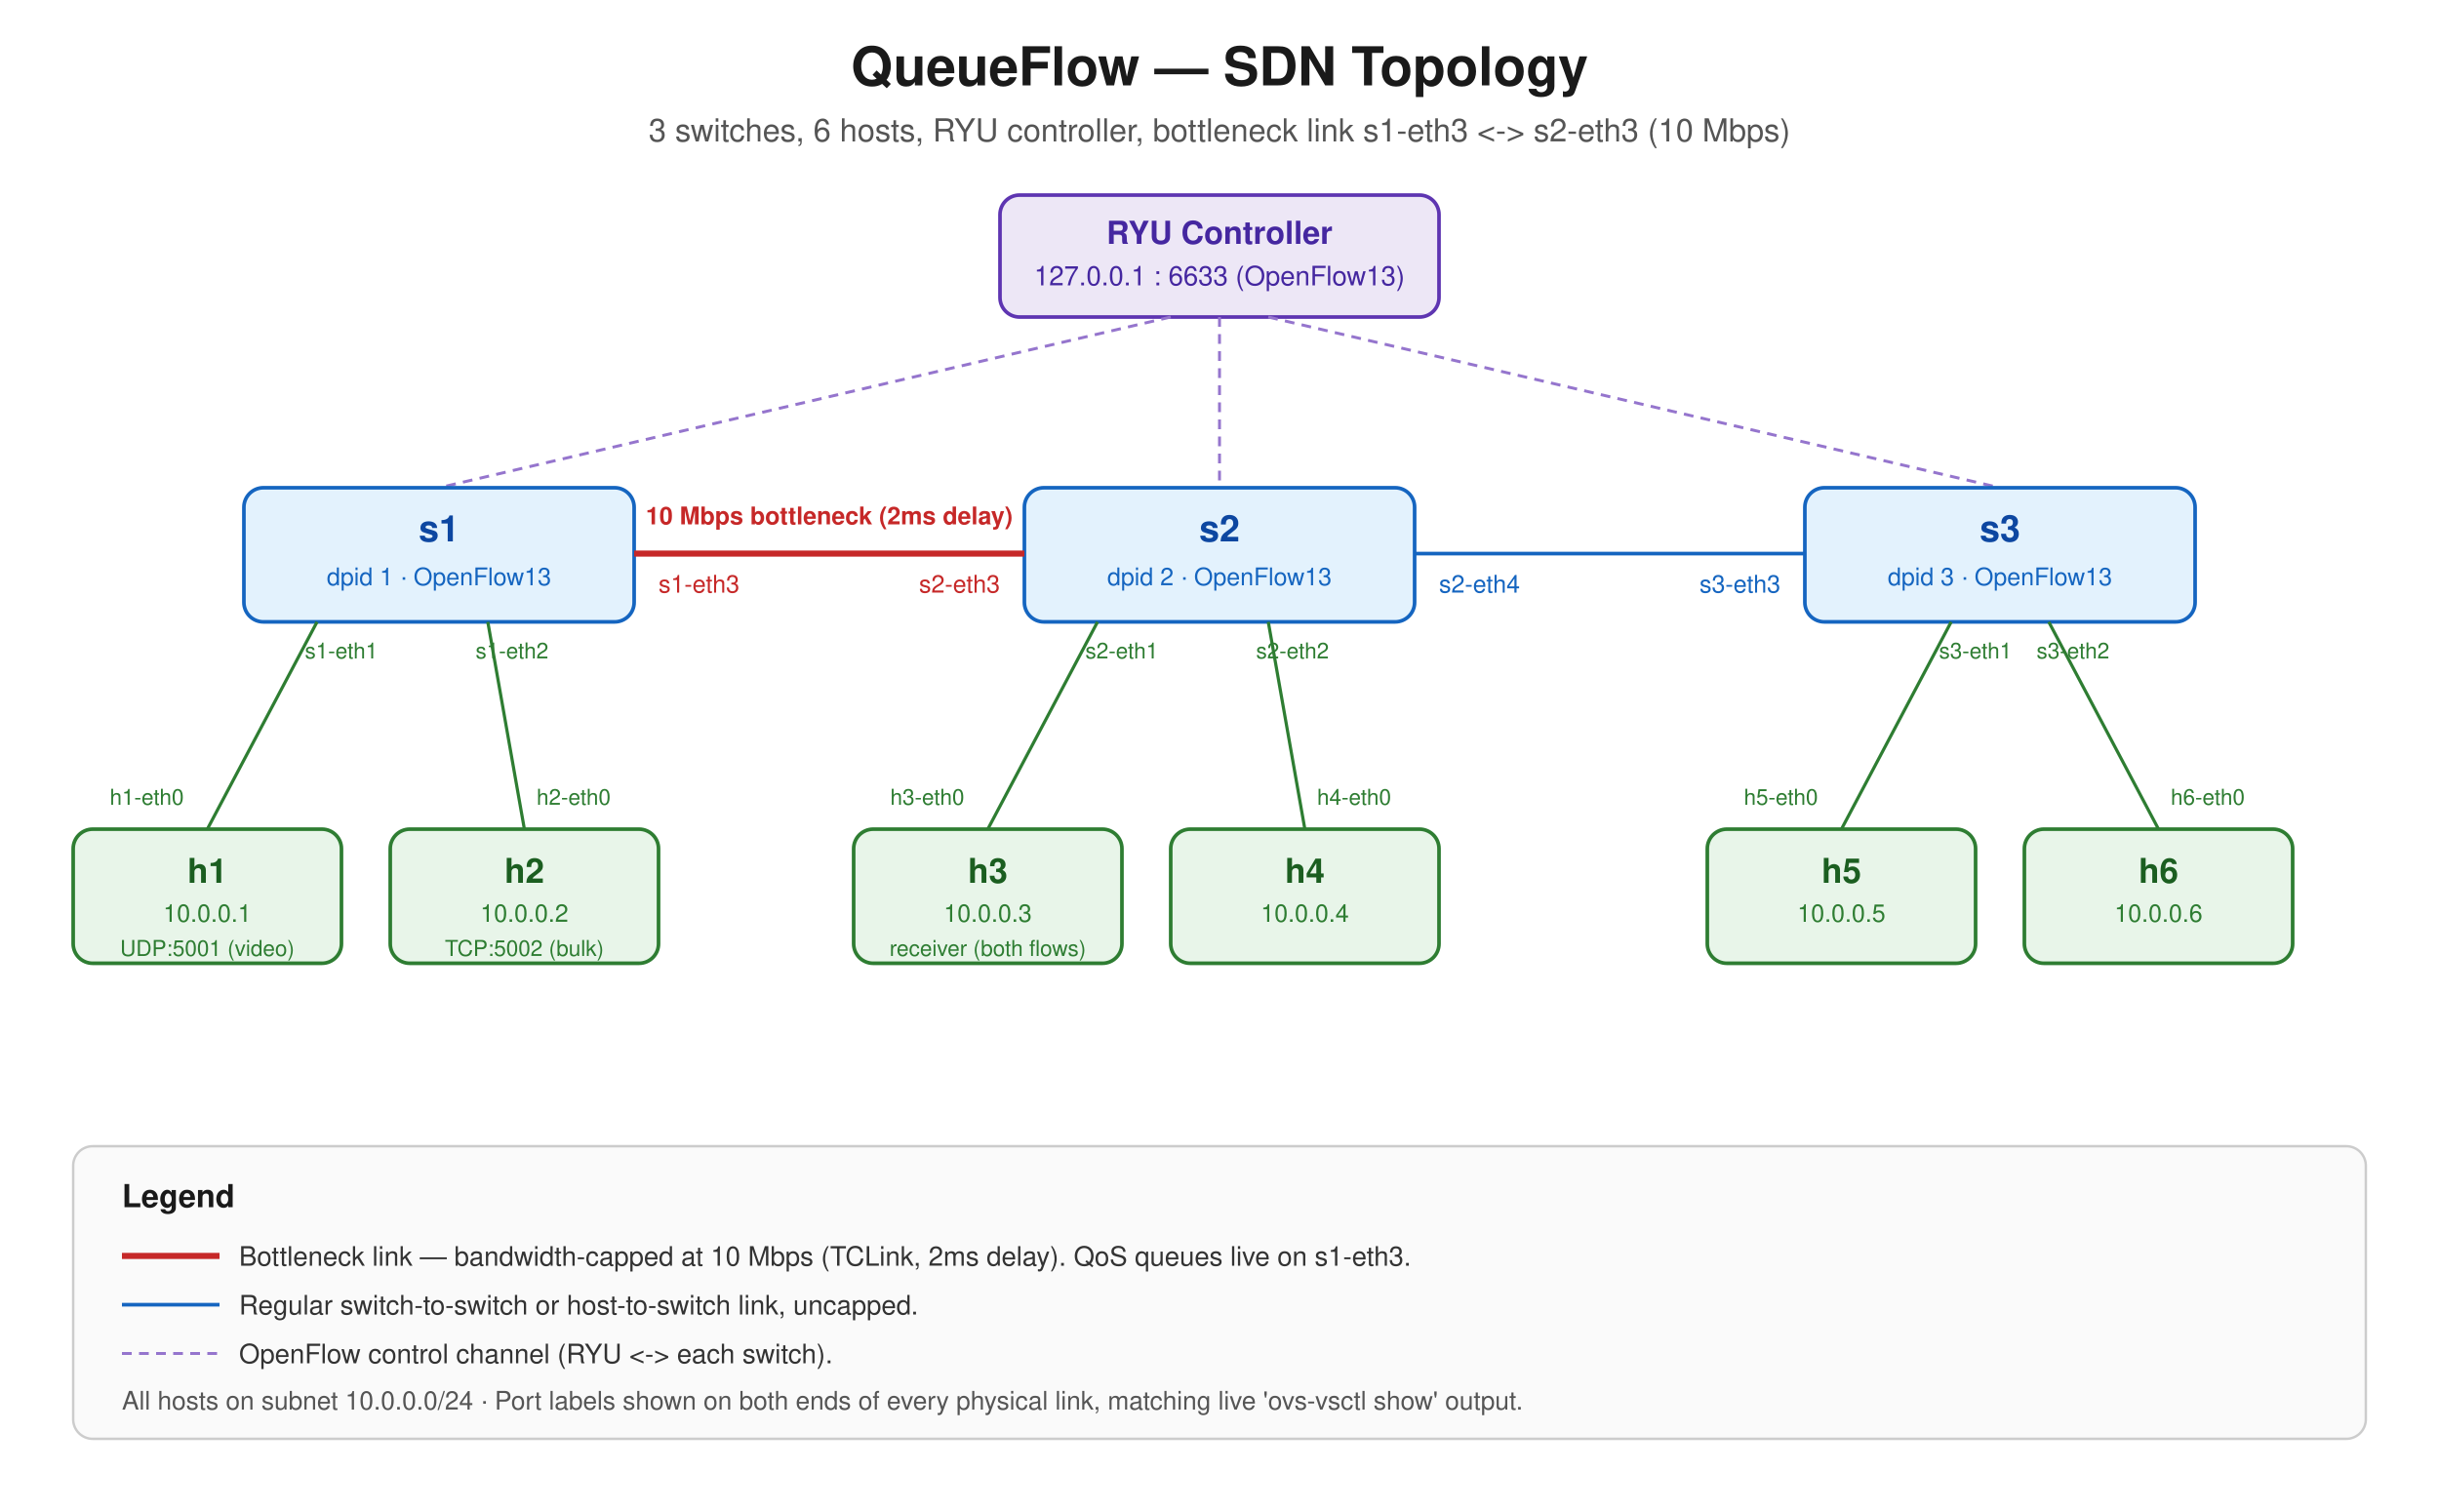
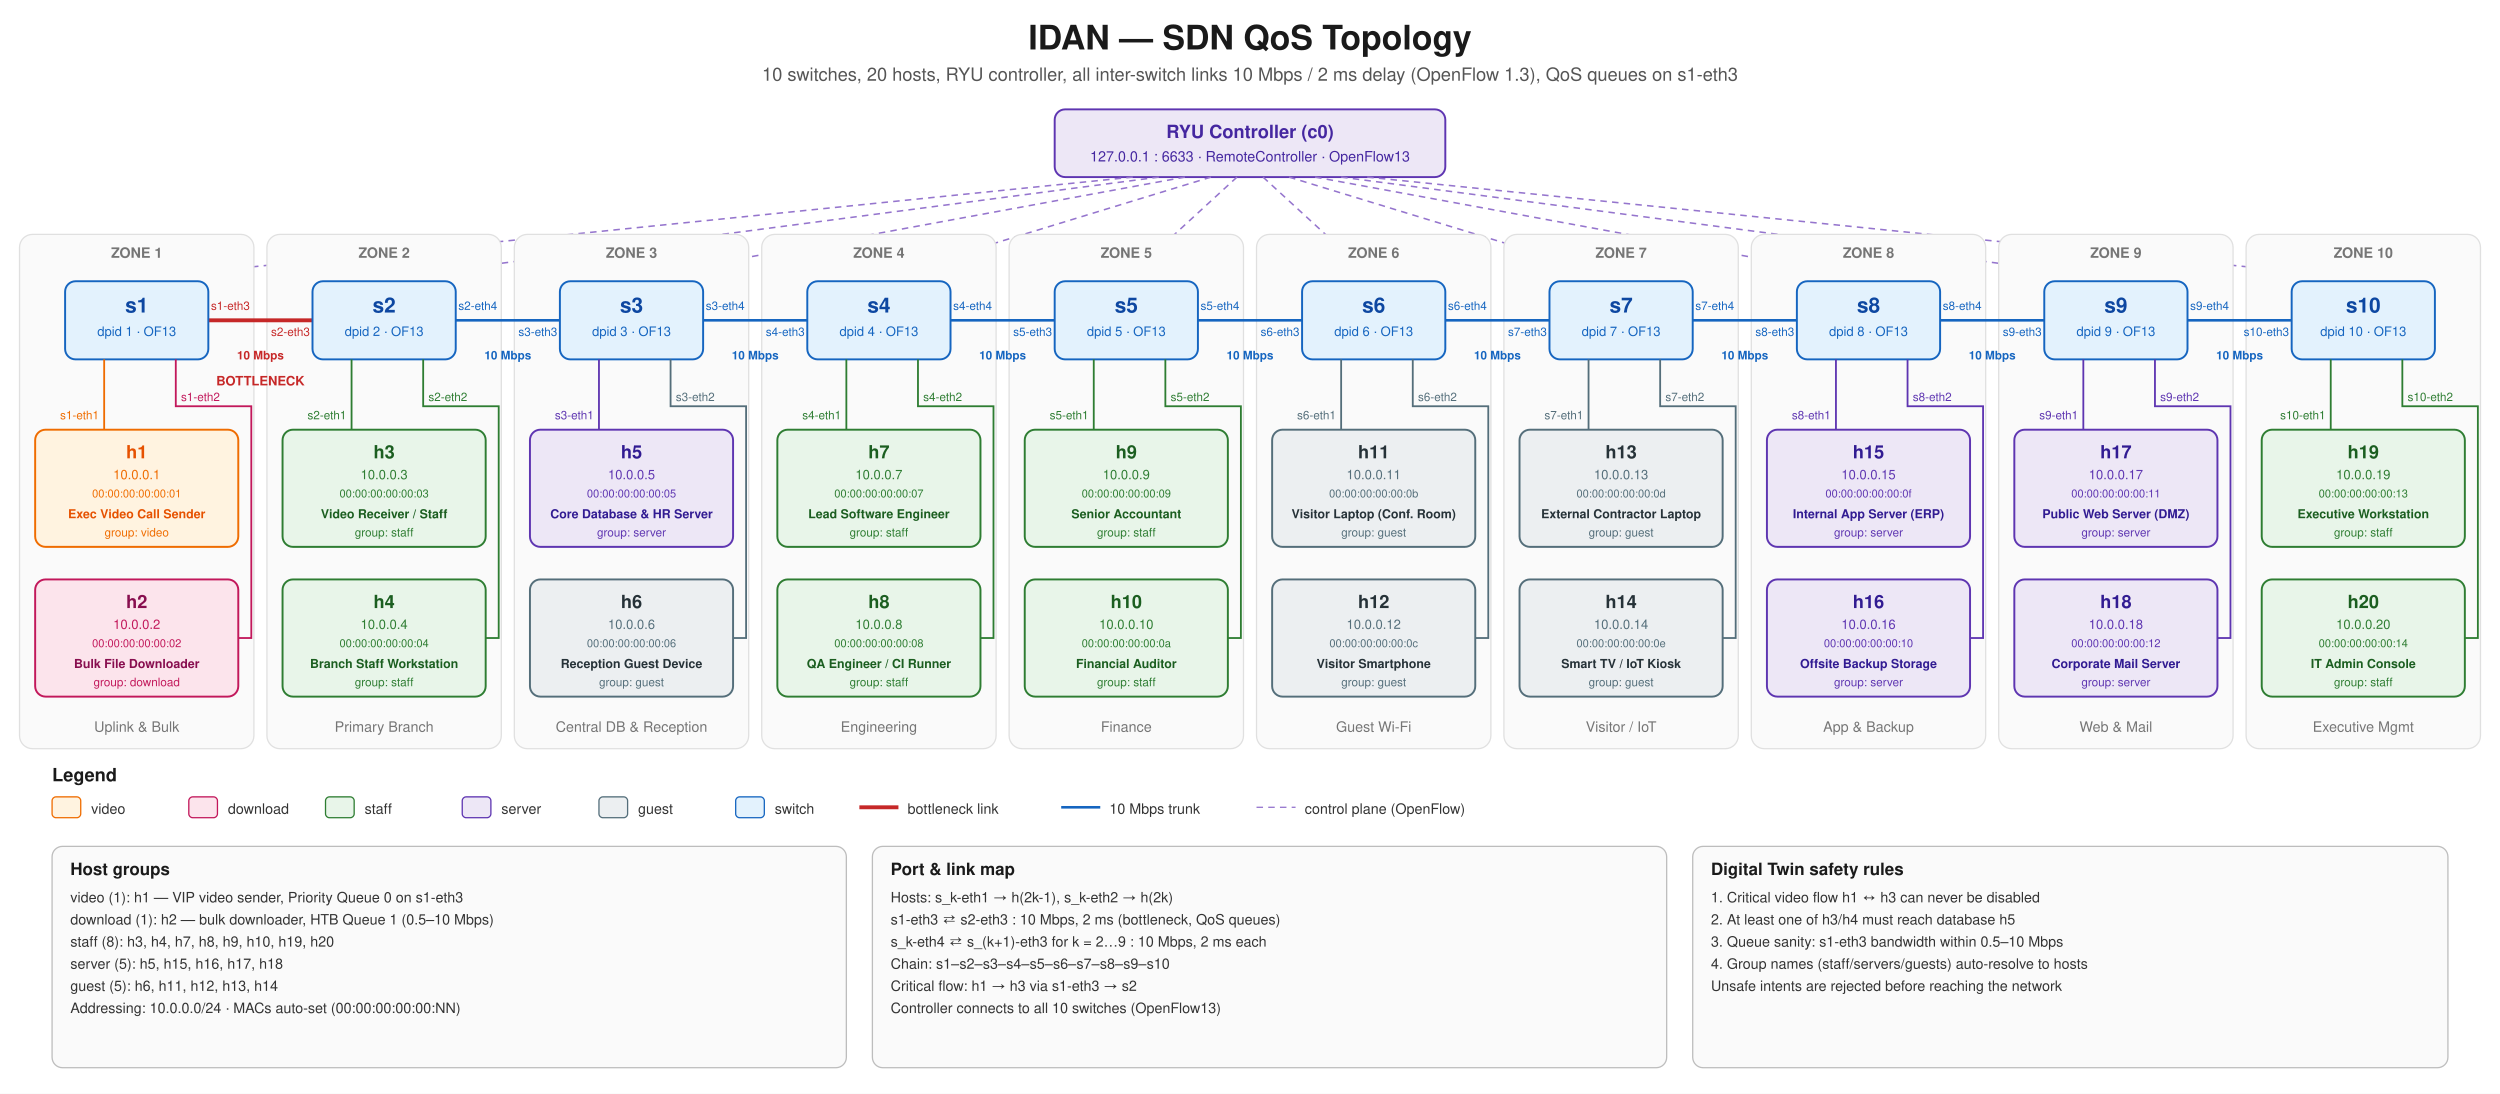
- <svg xmlns="http://www.w3.org/2000/svg" width="1000" height="620" viewBox="0 0 1000 620" font-family="Helvetica, Arial, sans-serif">
-   <rect width="1000" height="620" fill="#ffffff" />
-   <text x="500" y="35" text-anchor="middle" font-size="22" font-weight="bold" fill="#1a1a1a">QueueFlow — SDN Topology</text>
-   <text x="500" y="58" text-anchor="middle" font-size="13" fill="#555">3 switches, 6 hosts, RYU controller, bottleneck link s1-eth3 &lt;-&gt; s2-eth3 (10 Mbps)</text>
-   <rect x="410" y="80" width="180" height="50" rx="8" fill="#ede7f6" stroke="#5e35b1" stroke-width="1.5" />
-   <text x="500" y="100" text-anchor="middle" font-size="13" font-weight="bold" fill="#4527a0">RYU Controller</text>
-   <text x="500" y="117" text-anchor="middle" font-size="11" fill="#4527a0">127.0.0.1 : 6633 (OpenFlow13)</text>
-   <line x1="480" y1="130" x2="180" y2="200" stroke="#9575cd" stroke-width="1.2" stroke-dasharray="4,3" />
-   <line x1="500" y1="130" x2="500" y2="200" stroke="#9575cd" stroke-width="1.2" stroke-dasharray="4,3" />
-   <line x1="520" y1="130" x2="820" y2="200" stroke="#9575cd" stroke-width="1.2" stroke-dasharray="4,3" />
-   <rect x="100" y="200" width="160" height="55" rx="8" fill="#e3f2fd" stroke="#1565c0" stroke-width="1.5" />
-   <text x="180" y="222" text-anchor="middle" font-size="15" font-weight="bold" fill="#0d47a1">s1</text>
-   <text x="180" y="240" text-anchor="middle" font-size="10" fill="#1565c0">dpid 1 · OpenFlow13</text>
-   <rect x="420" y="200" width="160" height="55" rx="8" fill="#e3f2fd" stroke="#1565c0" stroke-width="1.5" />
-   <text x="500" y="222" text-anchor="middle" font-size="15" font-weight="bold" fill="#0d47a1">s2</text>
-   <text x="500" y="240" text-anchor="middle" font-size="10" fill="#1565c0">dpid 2 · OpenFlow13</text>
-   <rect x="740" y="200" width="160" height="55" rx="8" fill="#e3f2fd" stroke="#1565c0" stroke-width="1.5" />
-   <text x="820" y="222" text-anchor="middle" font-size="15" font-weight="bold" fill="#0d47a1">s3</text>
-   <text x="820" y="240" text-anchor="middle" font-size="10" fill="#1565c0">dpid 3 · OpenFlow13</text>
-   <line x1="260" y1="227" x2="420" y2="227" stroke="#c62828" stroke-width="2.5" />
-   <text x="340" y="215" text-anchor="middle" font-size="10" font-weight="bold" fill="#c62828">10 Mbps bottleneck (2ms delay)</text>
-   <text x="270" y="243" text-anchor="start" font-size="10" fill="#c62828">s1-eth3</text>
-   <text x="410" y="243" text-anchor="end" font-size="10" fill="#c62828">s2-eth3</text>
-   <line x1="580" y1="227" x2="740" y2="227" stroke="#1565c0" stroke-width="1.5" />
-   <text x="590" y="243" text-anchor="start" font-size="10" fill="#1565c0">s2-eth4</text>
-   <text x="730" y="243" text-anchor="end" font-size="10" fill="#1565c0">s3-eth3</text>
-   <rect x="30" y="340" width="110" height="55" rx="8" fill="#e8f5e9" stroke="#2e7d32" stroke-width="1.5" />
-   <text x="85" y="362" text-anchor="middle" font-size="14" font-weight="bold" fill="#1b5e20">h1</text>
-   <text x="85" y="378" text-anchor="middle" font-size="10" fill="#2e7d32">10.0.0.1</text>
-   <text x="85" y="392" text-anchor="middle" font-size="9" fill="#2e7d32">UDP:5001 (video)</text>
-   <line x1="85" y1="340" x2="130" y2="255" stroke="#2e7d32" stroke-width="1.3" />
-   <text x="45" y="330" font-size="9" fill="#2e7d32">h1-eth0</text>
-   <text x="125" y="270" font-size="9" fill="#2e7d32">s1-eth1</text>
-   <rect x="160" y="340" width="110" height="55" rx="8" fill="#e8f5e9" stroke="#2e7d32" stroke-width="1.5" />
-   <text x="215" y="362" text-anchor="middle" font-size="14" font-weight="bold" fill="#1b5e20">h2</text>
-   <text x="215" y="378" text-anchor="middle" font-size="10" fill="#2e7d32">10.0.0.2</text>
-   <text x="215" y="392" text-anchor="middle" font-size="9" fill="#2e7d32">TCP:5002 (bulk)</text>
-   <line x1="215" y1="340" x2="200" y2="255" stroke="#2e7d32" stroke-width="1.3" />
-   <text x="220" y="330" font-size="9" fill="#2e7d32">h2-eth0</text>
-   <text x="195" y="270" font-size="9" fill="#2e7d32">s1-eth2</text>
-   <rect x="350" y="340" width="110" height="55" rx="8" fill="#e8f5e9" stroke="#2e7d32" stroke-width="1.5" />
-   <text x="405" y="362" text-anchor="middle" font-size="14" font-weight="bold" fill="#1b5e20">h3</text>
-   <text x="405" y="378" text-anchor="middle" font-size="10" fill="#2e7d32">10.0.0.3</text>
-   <text x="405" y="392" text-anchor="middle" font-size="9" fill="#2e7d32">receiver (both flows)</text>
-   <line x1="405" y1="340" x2="450" y2="255" stroke="#2e7d32" stroke-width="1.3" />
-   <text x="365" y="330" font-size="9" fill="#2e7d32">h3-eth0</text>
-   <text x="445" y="270" font-size="9" fill="#2e7d32">s2-eth1</text>
-   <rect x="480" y="340" width="110" height="55" rx="8" fill="#e8f5e9" stroke="#2e7d32" stroke-width="1.5" />
-   <text x="535" y="362" text-anchor="middle" font-size="14" font-weight="bold" fill="#1b5e20">h4</text>
-   <text x="535" y="378" text-anchor="middle" font-size="10" fill="#2e7d32">10.0.0.4</text>
-   <line x1="535" y1="340" x2="520" y2="255" stroke="#2e7d32" stroke-width="1.3" />
-   <text x="540" y="330" font-size="9" fill="#2e7d32">h4-eth0</text>
-   <text x="515" y="270" font-size="9" fill="#2e7d32">s2-eth2</text>
-   <rect x="700" y="340" width="110" height="55" rx="8" fill="#e8f5e9" stroke="#2e7d32" stroke-width="1.5" />
-   <text x="755" y="362" text-anchor="middle" font-size="14" font-weight="bold" fill="#1b5e20">h5</text>
-   <text x="755" y="378" text-anchor="middle" font-size="10" fill="#2e7d32">10.0.0.5</text>
-   <line x1="755" y1="340" x2="800" y2="255" stroke="#2e7d32" stroke-width="1.3" />
-   <text x="715" y="330" font-size="9" fill="#2e7d32">h5-eth0</text>
-   <text x="795" y="270" font-size="9" fill="#2e7d32">s3-eth1</text>
-   <rect x="830" y="340" width="110" height="55" rx="8" fill="#e8f5e9" stroke="#2e7d32" stroke-width="1.5" />
-   <text x="885" y="362" text-anchor="middle" font-size="14" font-weight="bold" fill="#1b5e20">h6</text>
-   <text x="885" y="378" text-anchor="middle" font-size="10" fill="#2e7d32">10.0.0.6</text>
-   <line x1="885" y1="340" x2="840" y2="255" stroke="#2e7d32" stroke-width="1.3" />
-   <text x="890" y="330" font-size="9" fill="#2e7d32">h6-eth0</text>
-   <text x="835" y="270" font-size="9" fill="#2e7d32">s3-eth2</text>
-   <rect x="30" y="470" width="940" height="120" rx="8" fill="#fafafa" stroke="#ccc" stroke-width="1" />
-   <text x="50" y="495" font-size="13" font-weight="bold" fill="#1a1a1a">Legend</text>
-   <line x1="50" y1="515" x2="90" y2="515" stroke="#c62828" stroke-width="2.5" />
-   <text x="98" y="519" font-size="11" fill="#333">Bottleneck link — bandwidth-capped at 10 Mbps (TCLink, 2ms delay). QoS queues live on s1-eth3.</text>
-   <line x1="50" y1="535" x2="90" y2="535" stroke="#1565c0" stroke-width="1.5" />
-   <text x="98" y="539" font-size="11" fill="#333">Regular switch-to-switch or host-to-switch link, uncapped.</text>
-   <line x1="50" y1="555" x2="90" y2="555" stroke="#9575cd" stroke-width="1.2" stroke-dasharray="4,3" />
-   <text x="98" y="559" font-size="11" fill="#333">OpenFlow control channel (RYU &lt;-&gt; each switch).</text>
-   <text x="50" y="578" font-size="10.5" fill="#555">All hosts on subnet 10.0.0.0/24 · Port labels shown on both ends of every physical link, matching live 'ovs-vsctl show' output.</text>
+ <svg xmlns="http://www.w3.org/2000/svg" width="1920" height="840" viewBox="0 0 1920 840" font-family="Helvetica, Arial, sans-serif">
+   <rect width="1920" height="840" fill="#ffffff" />
+   <text x="960" y="38" text-anchor="middle" font-size="26" font-weight="bold" fill="#1a1a1a">IDAN — SDN QoS Topology</text>
+   <text x="960" y="62" text-anchor="middle" font-size="14" fill="#555">10 switches, 20 hosts, RYU controller, all inter-switch links 10 Mbps / 2 ms delay (OpenFlow 1.3), QoS queues on s1-eth3</text>
+   <rect x="810" y="84" width="300" height="52" rx="8" fill="#ede7f6" stroke="#5e35b1" stroke-width="1.5" />
+   <text x="960" y="106" text-anchor="middle" font-size="14" font-weight="bold" fill="#4527a0">RYU Controller (c0)</text>
+   <text x="960" y="124" text-anchor="middle" font-size="11" fill="#4527a0">127.0.0.1 : 6633 · RemoteController · OpenFlow13</text>
+   <line x1="870.0" y1="136" x2="105" y2="214" stroke="#9575cd" stroke-width="1.2" stroke-dasharray="5,4" />
+   <line x1="890.0" y1="136" x2="295" y2="214" stroke="#9575cd" stroke-width="1.2" stroke-dasharray="5,4" />
+   <line x1="910.0" y1="136" x2="485" y2="214" stroke="#9575cd" stroke-width="1.2" stroke-dasharray="5,4" />
+   <line x1="930.0" y1="136" x2="675" y2="214" stroke="#9575cd" stroke-width="1.2" stroke-dasharray="5,4" />
+   <line x1="950.0" y1="136" x2="865" y2="214" stroke="#9575cd" stroke-width="1.2" stroke-dasharray="5,4" />
+   <line x1="970.0" y1="136" x2="1055" y2="214" stroke="#9575cd" stroke-width="1.2" stroke-dasharray="5,4" />
+   <line x1="990.0" y1="136" x2="1245" y2="214" stroke="#9575cd" stroke-width="1.2" stroke-dasharray="5,4" />
+   <line x1="1010.0" y1="136" x2="1435" y2="214" stroke="#9575cd" stroke-width="1.2" stroke-dasharray="5,4" />
+   <line x1="1030.0" y1="136" x2="1625" y2="214" stroke="#9575cd" stroke-width="1.2" stroke-dasharray="5,4" />
+   <line x1="1050.0" y1="136" x2="1815" y2="214" stroke="#9575cd" stroke-width="1.2" stroke-dasharray="5,4" />
+   <rect x="15" y="180" width="180" height="395" rx="10" fill="#fafafa" stroke="#e0e0e0" />
+   <text x="105" y="198" text-anchor="middle" font-size="11" font-weight="bold" fill="#757575">ZONE 1</text>
+   <text x="105" y="562" text-anchor="middle" font-size="11" fill="#757575">Uplink &amp; Bulk</text>
+   <rect x="205" y="180" width="180" height="395" rx="10" fill="#fafafa" stroke="#e0e0e0" />
+   <text x="295" y="198" text-anchor="middle" font-size="11" font-weight="bold" fill="#757575">ZONE 2</text>
+   <text x="295" y="562" text-anchor="middle" font-size="11" fill="#757575">Primary Branch</text>
+   <rect x="395" y="180" width="180" height="395" rx="10" fill="#fafafa" stroke="#e0e0e0" />
+   <text x="485" y="198" text-anchor="middle" font-size="11" font-weight="bold" fill="#757575">ZONE 3</text>
+   <text x="485" y="562" text-anchor="middle" font-size="11" fill="#757575">Central DB &amp; Reception</text>
+   <rect x="585" y="180" width="180" height="395" rx="10" fill="#fafafa" stroke="#e0e0e0" />
+   <text x="675" y="198" text-anchor="middle" font-size="11" font-weight="bold" fill="#757575">ZONE 4</text>
+   <text x="675" y="562" text-anchor="middle" font-size="11" fill="#757575">Engineering</text>
+   <rect x="775" y="180" width="180" height="395" rx="10" fill="#fafafa" stroke="#e0e0e0" />
+   <text x="865" y="198" text-anchor="middle" font-size="11" font-weight="bold" fill="#757575">ZONE 5</text>
+   <text x="865" y="562" text-anchor="middle" font-size="11" fill="#757575">Finance</text>
+   <rect x="965" y="180" width="180" height="395" rx="10" fill="#fafafa" stroke="#e0e0e0" />
+   <text x="1055" y="198" text-anchor="middle" font-size="11" font-weight="bold" fill="#757575">ZONE 6</text>
+   <text x="1055" y="562" text-anchor="middle" font-size="11" fill="#757575">Guest Wi-Fi</text>
+   <rect x="1155" y="180" width="180" height="395" rx="10" fill="#fafafa" stroke="#e0e0e0" />
+   <text x="1245" y="198" text-anchor="middle" font-size="11" font-weight="bold" fill="#757575">ZONE 7</text>
+   <text x="1245" y="562" text-anchor="middle" font-size="11" fill="#757575">Visitor / IoT</text>
+   <rect x="1345" y="180" width="180" height="395" rx="10" fill="#fafafa" stroke="#e0e0e0" />
+   <text x="1435" y="198" text-anchor="middle" font-size="11" font-weight="bold" fill="#757575">ZONE 8</text>
+   <text x="1435" y="562" text-anchor="middle" font-size="11" fill="#757575">App &amp; Backup</text>
+   <rect x="1535" y="180" width="180" height="395" rx="10" fill="#fafafa" stroke="#e0e0e0" />
+   <text x="1625" y="198" text-anchor="middle" font-size="11" font-weight="bold" fill="#757575">ZONE 9</text>
+   <text x="1625" y="562" text-anchor="middle" font-size="11" fill="#757575">Web &amp; Mail</text>
+   <rect x="1725" y="180" width="180" height="395" rx="10" fill="#fafafa" stroke="#e0e0e0" />
+   <text x="1815" y="198" text-anchor="middle" font-size="11" font-weight="bold" fill="#757575">ZONE 10</text>
+   <text x="1815" y="562" text-anchor="middle" font-size="11" fill="#757575">Executive Mgmt</text>
+   <line x1="160" y1="246" x2="240" y2="246" stroke="#c62828" stroke-width="3" />
+   <text x="162" y="238" font-size="9" fill="#c62828">s1-eth3</text>
+   <text x="238" y="258" text-anchor="end" font-size="9" fill="#c62828">s2-eth3</text>
+   <text x="200" y="276" text-anchor="middle" font-size="9" font-weight="bold" fill="#c62828">10 Mbps</text>
+   <line x1="350" y1="246" x2="430" y2="246" stroke="#1565c0" stroke-width="2" />
+   <text x="352" y="238" font-size="9" fill="#1565c0">s2-eth4</text>
+   <text x="428" y="258" text-anchor="end" font-size="9" fill="#1565c0">s3-eth3</text>
+   <text x="390" y="276" text-anchor="middle" font-size="9" font-weight="bold" fill="#1565c0">10 Mbps</text>
+   <line x1="540" y1="246" x2="620" y2="246" stroke="#1565c0" stroke-width="2" />
+   <text x="542" y="238" font-size="9" fill="#1565c0">s3-eth4</text>
+   <text x="618" y="258" text-anchor="end" font-size="9" fill="#1565c0">s4-eth3</text>
+   <text x="580" y="276" text-anchor="middle" font-size="9" font-weight="bold" fill="#1565c0">10 Mbps</text>
+   <line x1="730" y1="246" x2="810" y2="246" stroke="#1565c0" stroke-width="2" />
+   <text x="732" y="238" font-size="9" fill="#1565c0">s4-eth4</text>
+   <text x="808" y="258" text-anchor="end" font-size="9" fill="#1565c0">s5-eth3</text>
+   <text x="770" y="276" text-anchor="middle" font-size="9" font-weight="bold" fill="#1565c0">10 Mbps</text>
+   <line x1="920" y1="246" x2="1000" y2="246" stroke="#1565c0" stroke-width="2" />
+   <text x="922" y="238" font-size="9" fill="#1565c0">s5-eth4</text>
+   <text x="998" y="258" text-anchor="end" font-size="9" fill="#1565c0">s6-eth3</text>
+   <text x="960" y="276" text-anchor="middle" font-size="9" font-weight="bold" fill="#1565c0">10 Mbps</text>
+   <line x1="1110" y1="246" x2="1190" y2="246" stroke="#1565c0" stroke-width="2" />
+   <text x="1112" y="238" font-size="9" fill="#1565c0">s6-eth4</text>
+   <text x="1188" y="258" text-anchor="end" font-size="9" fill="#1565c0">s7-eth3</text>
+   <text x="1150" y="276" text-anchor="middle" font-size="9" font-weight="bold" fill="#1565c0">10 Mbps</text>
+   <line x1="1300" y1="246" x2="1380" y2="246" stroke="#1565c0" stroke-width="2" />
+   <text x="1302" y="238" font-size="9" fill="#1565c0">s7-eth4</text>
+   <text x="1378" y="258" text-anchor="end" font-size="9" fill="#1565c0">s8-eth3</text>
+   <text x="1340" y="276" text-anchor="middle" font-size="9" font-weight="bold" fill="#1565c0">10 Mbps</text>
+   <line x1="1490" y1="246" x2="1570" y2="246" stroke="#1565c0" stroke-width="2" />
+   <text x="1492" y="238" font-size="9" fill="#1565c0">s8-eth4</text>
+   <text x="1568" y="258" text-anchor="end" font-size="9" fill="#1565c0">s9-eth3</text>
+   <text x="1530" y="276" text-anchor="middle" font-size="9" font-weight="bold" fill="#1565c0">10 Mbps</text>
+   <line x1="1680" y1="246" x2="1760" y2="246" stroke="#1565c0" stroke-width="2" />
+   <text x="1682" y="238" font-size="9" fill="#1565c0">s9-eth4</text>
+   <text x="1758" y="258" text-anchor="end" font-size="9" fill="#1565c0">s10-eth3</text>
+   <text x="1720" y="276" text-anchor="middle" font-size="9" font-weight="bold" fill="#1565c0">10 Mbps</text>
+   <text x="200" y="296" text-anchor="middle" font-size="10" font-weight="bold" fill="#c62828">BOTTLENECK</text>
+   <rect x="50" y="216" width="110" height="60" rx="8" fill="#e3f2fd" stroke="#1565c0" stroke-width="1.5" />
+   <text x="105" y="240" text-anchor="middle" font-size="16" font-weight="bold" fill="#0d47a1">s1</text>
+   <text x="105" y="258" text-anchor="middle" font-size="10" fill="#1565c0">dpid 1 · OF13</text>
+   <rect x="27" y="330" width="156" height="90" rx="8" fill="#fff3e0" stroke="#ef6c00" stroke-width="1.5" />
+   <text x="105" y="352" text-anchor="middle" font-size="14" font-weight="bold" fill="#e65100">h1</text>
+   <text x="105" y="368" text-anchor="middle" font-size="10" fill="#ef6c00">10.0.0.1</text>
+   <text x="105" y="382" text-anchor="middle" font-size="8.5" fill="#ef6c00">00:00:00:00:00:01</text>
+   <text x="105" y="398" text-anchor="middle" font-size="9.5" font-weight="bold" fill="#e65100">Exec Video Call Sender</text>
+   <text x="105" y="412" text-anchor="middle" font-size="9" fill="#ef6c00">group: video</text>
+   <line x1="80" y1="276" x2="80" y2="330" stroke="#ef6c00" stroke-width="1.4" />
+   <text x="76" y="322" text-anchor="end" font-size="9" fill="#ef6c00">s1-eth1</text>
+   <rect x="27" y="445" width="156" height="90" rx="8" fill="#fce4ec" stroke="#c2185b" stroke-width="1.5" />
+   <text x="105" y="467" text-anchor="middle" font-size="14" font-weight="bold" fill="#880e4f">h2</text>
+   <text x="105" y="483" text-anchor="middle" font-size="10" fill="#c2185b">10.0.0.2</text>
+   <text x="105" y="497" text-anchor="middle" font-size="8.5" fill="#c2185b">00:00:00:00:00:02</text>
+   <text x="105" y="513" text-anchor="middle" font-size="9.5" font-weight="bold" fill="#880e4f">Bulk File Downloader</text>
+   <text x="105" y="527" text-anchor="middle" font-size="9" fill="#c2185b">group: download</text>
+   <path d="M135,276 V312 H193 V490 H183" fill="none" stroke="#c2185b" stroke-width="1.4" />
+   <text x="139" y="308" font-size="9" fill="#c2185b">s1-eth2</text>
+   <rect x="240" y="216" width="110" height="60" rx="8" fill="#e3f2fd" stroke="#1565c0" stroke-width="1.5" />
+   <text x="295" y="240" text-anchor="middle" font-size="16" font-weight="bold" fill="#0d47a1">s2</text>
+   <text x="295" y="258" text-anchor="middle" font-size="10" fill="#1565c0">dpid 2 · OF13</text>
+   <rect x="217" y="330" width="156" height="90" rx="8" fill="#e8f5e9" stroke="#2e7d32" stroke-width="1.5" />
+   <text x="295" y="352" text-anchor="middle" font-size="14" font-weight="bold" fill="#1b5e20">h3</text>
+   <text x="295" y="368" text-anchor="middle" font-size="10" fill="#2e7d32">10.0.0.3</text>
+   <text x="295" y="382" text-anchor="middle" font-size="8.5" fill="#2e7d32">00:00:00:00:00:03</text>
+   <text x="295" y="398" text-anchor="middle" font-size="9.5" font-weight="bold" fill="#1b5e20">Video Receiver / Staff</text>
+   <text x="295" y="412" text-anchor="middle" font-size="9" fill="#2e7d32">group: staff</text>
+   <line x1="270" y1="276" x2="270" y2="330" stroke="#2e7d32" stroke-width="1.4" />
+   <text x="266" y="322" text-anchor="end" font-size="9" fill="#2e7d32">s2-eth1</text>
+   <rect x="217" y="445" width="156" height="90" rx="8" fill="#e8f5e9" stroke="#2e7d32" stroke-width="1.5" />
+   <text x="295" y="467" text-anchor="middle" font-size="14" font-weight="bold" fill="#1b5e20">h4</text>
+   <text x="295" y="483" text-anchor="middle" font-size="10" fill="#2e7d32">10.0.0.4</text>
+   <text x="295" y="497" text-anchor="middle" font-size="8.5" fill="#2e7d32">00:00:00:00:00:04</text>
+   <text x="295" y="513" text-anchor="middle" font-size="9.5" font-weight="bold" fill="#1b5e20">Branch Staff Workstation</text>
+   <text x="295" y="527" text-anchor="middle" font-size="9" fill="#2e7d32">group: staff</text>
+   <path d="M325,276 V312 H383 V490 H373" fill="none" stroke="#2e7d32" stroke-width="1.4" />
+   <text x="329" y="308" font-size="9" fill="#2e7d32">s2-eth2</text>
+   <rect x="430" y="216" width="110" height="60" rx="8" fill="#e3f2fd" stroke="#1565c0" stroke-width="1.5" />
+   <text x="485" y="240" text-anchor="middle" font-size="16" font-weight="bold" fill="#0d47a1">s3</text>
+   <text x="485" y="258" text-anchor="middle" font-size="10" fill="#1565c0">dpid 3 · OF13</text>
+   <rect x="407" y="330" width="156" height="90" rx="8" fill="#ede7f6" stroke="#5e35b1" stroke-width="1.5" />
+   <text x="485" y="352" text-anchor="middle" font-size="14" font-weight="bold" fill="#311b92">h5</text>
+   <text x="485" y="368" text-anchor="middle" font-size="10" fill="#5e35b1">10.0.0.5</text>
+   <text x="485" y="382" text-anchor="middle" font-size="8.5" fill="#5e35b1">00:00:00:00:00:05</text>
+   <text x="485" y="398" text-anchor="middle" font-size="9.5" font-weight="bold" fill="#311b92">Core Database &amp; HR Server</text>
+   <text x="485" y="412" text-anchor="middle" font-size="9" fill="#5e35b1">group: server</text>
+   <line x1="460" y1="276" x2="460" y2="330" stroke="#5e35b1" stroke-width="1.4" />
+   <text x="456" y="322" text-anchor="end" font-size="9" fill="#5e35b1">s3-eth1</text>
+   <rect x="407" y="445" width="156" height="90" rx="8" fill="#eceff1" stroke="#546e7a" stroke-width="1.5" />
+   <text x="485" y="467" text-anchor="middle" font-size="14" font-weight="bold" fill="#263238">h6</text>
+   <text x="485" y="483" text-anchor="middle" font-size="10" fill="#546e7a">10.0.0.6</text>
+   <text x="485" y="497" text-anchor="middle" font-size="8.5" fill="#546e7a">00:00:00:00:00:06</text>
+   <text x="485" y="513" text-anchor="middle" font-size="9.5" font-weight="bold" fill="#263238">Reception Guest Device</text>
+   <text x="485" y="527" text-anchor="middle" font-size="9" fill="#546e7a">group: guest</text>
+   <path d="M515,276 V312 H573 V490 H563" fill="none" stroke="#546e7a" stroke-width="1.4" />
+   <text x="519" y="308" font-size="9" fill="#546e7a">s3-eth2</text>
+   <rect x="620" y="216" width="110" height="60" rx="8" fill="#e3f2fd" stroke="#1565c0" stroke-width="1.5" />
+   <text x="675" y="240" text-anchor="middle" font-size="16" font-weight="bold" fill="#0d47a1">s4</text>
+   <text x="675" y="258" text-anchor="middle" font-size="10" fill="#1565c0">dpid 4 · OF13</text>
+   <rect x="597" y="330" width="156" height="90" rx="8" fill="#e8f5e9" stroke="#2e7d32" stroke-width="1.5" />
+   <text x="675" y="352" text-anchor="middle" font-size="14" font-weight="bold" fill="#1b5e20">h7</text>
+   <text x="675" y="368" text-anchor="middle" font-size="10" fill="#2e7d32">10.0.0.7</text>
+   <text x="675" y="382" text-anchor="middle" font-size="8.5" fill="#2e7d32">00:00:00:00:00:07</text>
+   <text x="675" y="398" text-anchor="middle" font-size="9.5" font-weight="bold" fill="#1b5e20">Lead Software Engineer</text>
+   <text x="675" y="412" text-anchor="middle" font-size="9" fill="#2e7d32">group: staff</text>
+   <line x1="650" y1="276" x2="650" y2="330" stroke="#2e7d32" stroke-width="1.4" />
+   <text x="646" y="322" text-anchor="end" font-size="9" fill="#2e7d32">s4-eth1</text>
+   <rect x="597" y="445" width="156" height="90" rx="8" fill="#e8f5e9" stroke="#2e7d32" stroke-width="1.5" />
+   <text x="675" y="467" text-anchor="middle" font-size="14" font-weight="bold" fill="#1b5e20">h8</text>
+   <text x="675" y="483" text-anchor="middle" font-size="10" fill="#2e7d32">10.0.0.8</text>
+   <text x="675" y="497" text-anchor="middle" font-size="8.5" fill="#2e7d32">00:00:00:00:00:08</text>
+   <text x="675" y="513" text-anchor="middle" font-size="9.5" font-weight="bold" fill="#1b5e20">QA Engineer / CI Runner</text>
+   <text x="675" y="527" text-anchor="middle" font-size="9" fill="#2e7d32">group: staff</text>
+   <path d="M705,276 V312 H763 V490 H753" fill="none" stroke="#2e7d32" stroke-width="1.4" />
+   <text x="709" y="308" font-size="9" fill="#2e7d32">s4-eth2</text>
+   <rect x="810" y="216" width="110" height="60" rx="8" fill="#e3f2fd" stroke="#1565c0" stroke-width="1.5" />
+   <text x="865" y="240" text-anchor="middle" font-size="16" font-weight="bold" fill="#0d47a1">s5</text>
+   <text x="865" y="258" text-anchor="middle" font-size="10" fill="#1565c0">dpid 5 · OF13</text>
+   <rect x="787" y="330" width="156" height="90" rx="8" fill="#e8f5e9" stroke="#2e7d32" stroke-width="1.5" />
+   <text x="865" y="352" text-anchor="middle" font-size="14" font-weight="bold" fill="#1b5e20">h9</text>
+   <text x="865" y="368" text-anchor="middle" font-size="10" fill="#2e7d32">10.0.0.9</text>
+   <text x="865" y="382" text-anchor="middle" font-size="8.5" fill="#2e7d32">00:00:00:00:00:09</text>
+   <text x="865" y="398" text-anchor="middle" font-size="9.5" font-weight="bold" fill="#1b5e20">Senior Accountant</text>
+   <text x="865" y="412" text-anchor="middle" font-size="9" fill="#2e7d32">group: staff</text>
+   <line x1="840" y1="276" x2="840" y2="330" stroke="#2e7d32" stroke-width="1.4" />
+   <text x="836" y="322" text-anchor="end" font-size="9" fill="#2e7d32">s5-eth1</text>
+   <rect x="787" y="445" width="156" height="90" rx="8" fill="#e8f5e9" stroke="#2e7d32" stroke-width="1.5" />
+   <text x="865" y="467" text-anchor="middle" font-size="14" font-weight="bold" fill="#1b5e20">h10</text>
+   <text x="865" y="483" text-anchor="middle" font-size="10" fill="#2e7d32">10.0.0.10</text>
+   <text x="865" y="497" text-anchor="middle" font-size="8.5" fill="#2e7d32">00:00:00:00:00:0a</text>
+   <text x="865" y="513" text-anchor="middle" font-size="9.5" font-weight="bold" fill="#1b5e20">Financial Auditor</text>
+   <text x="865" y="527" text-anchor="middle" font-size="9" fill="#2e7d32">group: staff</text>
+   <path d="M895,276 V312 H953 V490 H943" fill="none" stroke="#2e7d32" stroke-width="1.4" />
+   <text x="899" y="308" font-size="9" fill="#2e7d32">s5-eth2</text>
+   <rect x="1000" y="216" width="110" height="60" rx="8" fill="#e3f2fd" stroke="#1565c0" stroke-width="1.5" />
+   <text x="1055" y="240" text-anchor="middle" font-size="16" font-weight="bold" fill="#0d47a1">s6</text>
+   <text x="1055" y="258" text-anchor="middle" font-size="10" fill="#1565c0">dpid 6 · OF13</text>
+   <rect x="977" y="330" width="156" height="90" rx="8" fill="#eceff1" stroke="#546e7a" stroke-width="1.5" />
+   <text x="1055" y="352" text-anchor="middle" font-size="14" font-weight="bold" fill="#263238">h11</text>
+   <text x="1055" y="368" text-anchor="middle" font-size="10" fill="#546e7a">10.0.0.11</text>
+   <text x="1055" y="382" text-anchor="middle" font-size="8.5" fill="#546e7a">00:00:00:00:00:0b</text>
+   <text x="1055" y="398" text-anchor="middle" font-size="9.5" font-weight="bold" fill="#263238">Visitor Laptop (Conf. Room)</text>
+   <text x="1055" y="412" text-anchor="middle" font-size="9" fill="#546e7a">group: guest</text>
+   <line x1="1030" y1="276" x2="1030" y2="330" stroke="#546e7a" stroke-width="1.4" />
+   <text x="1026" y="322" text-anchor="end" font-size="9" fill="#546e7a">s6-eth1</text>
+   <rect x="977" y="445" width="156" height="90" rx="8" fill="#eceff1" stroke="#546e7a" stroke-width="1.5" />
+   <text x="1055" y="467" text-anchor="middle" font-size="14" font-weight="bold" fill="#263238">h12</text>
+   <text x="1055" y="483" text-anchor="middle" font-size="10" fill="#546e7a">10.0.0.12</text>
+   <text x="1055" y="497" text-anchor="middle" font-size="8.5" fill="#546e7a">00:00:00:00:00:0c</text>
+   <text x="1055" y="513" text-anchor="middle" font-size="9.5" font-weight="bold" fill="#263238">Visitor Smartphone</text>
+   <text x="1055" y="527" text-anchor="middle" font-size="9" fill="#546e7a">group: guest</text>
+   <path d="M1085,276 V312 H1143 V490 H1133" fill="none" stroke="#546e7a" stroke-width="1.4" />
+   <text x="1089" y="308" font-size="9" fill="#546e7a">s6-eth2</text>
+   <rect x="1190" y="216" width="110" height="60" rx="8" fill="#e3f2fd" stroke="#1565c0" stroke-width="1.5" />
+   <text x="1245" y="240" text-anchor="middle" font-size="16" font-weight="bold" fill="#0d47a1">s7</text>
+   <text x="1245" y="258" text-anchor="middle" font-size="10" fill="#1565c0">dpid 7 · OF13</text>
+   <rect x="1167" y="330" width="156" height="90" rx="8" fill="#eceff1" stroke="#546e7a" stroke-width="1.5" />
+   <text x="1245" y="352" text-anchor="middle" font-size="14" font-weight="bold" fill="#263238">h13</text>
+   <text x="1245" y="368" text-anchor="middle" font-size="10" fill="#546e7a">10.0.0.13</text>
+   <text x="1245" y="382" text-anchor="middle" font-size="8.5" fill="#546e7a">00:00:00:00:00:0d</text>
+   <text x="1245" y="398" text-anchor="middle" font-size="9.5" font-weight="bold" fill="#263238">External Contractor Laptop</text>
+   <text x="1245" y="412" text-anchor="middle" font-size="9" fill="#546e7a">group: guest</text>
+   <line x1="1220" y1="276" x2="1220" y2="330" stroke="#546e7a" stroke-width="1.4" />
+   <text x="1216" y="322" text-anchor="end" font-size="9" fill="#546e7a">s7-eth1</text>
+   <rect x="1167" y="445" width="156" height="90" rx="8" fill="#eceff1" stroke="#546e7a" stroke-width="1.5" />
+   <text x="1245" y="467" text-anchor="middle" font-size="14" font-weight="bold" fill="#263238">h14</text>
+   <text x="1245" y="483" text-anchor="middle" font-size="10" fill="#546e7a">10.0.0.14</text>
+   <text x="1245" y="497" text-anchor="middle" font-size="8.5" fill="#546e7a">00:00:00:00:00:0e</text>
+   <text x="1245" y="513" text-anchor="middle" font-size="9.5" font-weight="bold" fill="#263238">Smart TV / IoT Kiosk</text>
+   <text x="1245" y="527" text-anchor="middle" font-size="9" fill="#546e7a">group: guest</text>
+   <path d="M1275,276 V312 H1333 V490 H1323" fill="none" stroke="#546e7a" stroke-width="1.4" />
+   <text x="1279" y="308" font-size="9" fill="#546e7a">s7-eth2</text>
+   <rect x="1380" y="216" width="110" height="60" rx="8" fill="#e3f2fd" stroke="#1565c0" stroke-width="1.5" />
+   <text x="1435" y="240" text-anchor="middle" font-size="16" font-weight="bold" fill="#0d47a1">s8</text>
+   <text x="1435" y="258" text-anchor="middle" font-size="10" fill="#1565c0">dpid 8 · OF13</text>
+   <rect x="1357" y="330" width="156" height="90" rx="8" fill="#ede7f6" stroke="#5e35b1" stroke-width="1.5" />
+   <text x="1435" y="352" text-anchor="middle" font-size="14" font-weight="bold" fill="#311b92">h15</text>
+   <text x="1435" y="368" text-anchor="middle" font-size="10" fill="#5e35b1">10.0.0.15</text>
+   <text x="1435" y="382" text-anchor="middle" font-size="8.5" fill="#5e35b1">00:00:00:00:00:0f</text>
+   <text x="1435" y="398" text-anchor="middle" font-size="9.5" font-weight="bold" fill="#311b92">Internal App Server (ERP)</text>
+   <text x="1435" y="412" text-anchor="middle" font-size="9" fill="#5e35b1">group: server</text>
+   <line x1="1410" y1="276" x2="1410" y2="330" stroke="#5e35b1" stroke-width="1.4" />
+   <text x="1406" y="322" text-anchor="end" font-size="9" fill="#5e35b1">s8-eth1</text>
+   <rect x="1357" y="445" width="156" height="90" rx="8" fill="#ede7f6" stroke="#5e35b1" stroke-width="1.5" />
+   <text x="1435" y="467" text-anchor="middle" font-size="14" font-weight="bold" fill="#311b92">h16</text>
+   <text x="1435" y="483" text-anchor="middle" font-size="10" fill="#5e35b1">10.0.0.16</text>
+   <text x="1435" y="497" text-anchor="middle" font-size="8.5" fill="#5e35b1">00:00:00:00:00:10</text>
+   <text x="1435" y="513" text-anchor="middle" font-size="9.5" font-weight="bold" fill="#311b92">Offsite Backup Storage</text>
+   <text x="1435" y="527" text-anchor="middle" font-size="9" fill="#5e35b1">group: server</text>
+   <path d="M1465,276 V312 H1523 V490 H1513" fill="none" stroke="#5e35b1" stroke-width="1.4" />
+   <text x="1469" y="308" font-size="9" fill="#5e35b1">s8-eth2</text>
+   <rect x="1570" y="216" width="110" height="60" rx="8" fill="#e3f2fd" stroke="#1565c0" stroke-width="1.5" />
+   <text x="1625" y="240" text-anchor="middle" font-size="16" font-weight="bold" fill="#0d47a1">s9</text>
+   <text x="1625" y="258" text-anchor="middle" font-size="10" fill="#1565c0">dpid 9 · OF13</text>
+   <rect x="1547" y="330" width="156" height="90" rx="8" fill="#ede7f6" stroke="#5e35b1" stroke-width="1.5" />
+   <text x="1625" y="352" text-anchor="middle" font-size="14" font-weight="bold" fill="#311b92">h17</text>
+   <text x="1625" y="368" text-anchor="middle" font-size="10" fill="#5e35b1">10.0.0.17</text>
+   <text x="1625" y="382" text-anchor="middle" font-size="8.5" fill="#5e35b1">00:00:00:00:00:11</text>
+   <text x="1625" y="398" text-anchor="middle" font-size="9.5" font-weight="bold" fill="#311b92">Public Web Server (DMZ)</text>
+   <text x="1625" y="412" text-anchor="middle" font-size="9" fill="#5e35b1">group: server</text>
+   <line x1="1600" y1="276" x2="1600" y2="330" stroke="#5e35b1" stroke-width="1.4" />
+   <text x="1596" y="322" text-anchor="end" font-size="9" fill="#5e35b1">s9-eth1</text>
+   <rect x="1547" y="445" width="156" height="90" rx="8" fill="#ede7f6" stroke="#5e35b1" stroke-width="1.5" />
+   <text x="1625" y="467" text-anchor="middle" font-size="14" font-weight="bold" fill="#311b92">h18</text>
+   <text x="1625" y="483" text-anchor="middle" font-size="10" fill="#5e35b1">10.0.0.18</text>
+   <text x="1625" y="497" text-anchor="middle" font-size="8.5" fill="#5e35b1">00:00:00:00:00:12</text>
+   <text x="1625" y="513" text-anchor="middle" font-size="9.5" font-weight="bold" fill="#311b92">Corporate Mail Server</text>
+   <text x="1625" y="527" text-anchor="middle" font-size="9" fill="#5e35b1">group: server</text>
+   <path d="M1655,276 V312 H1713 V490 H1703" fill="none" stroke="#5e35b1" stroke-width="1.4" />
+   <text x="1659" y="308" font-size="9" fill="#5e35b1">s9-eth2</text>
+   <rect x="1760" y="216" width="110" height="60" rx="8" fill="#e3f2fd" stroke="#1565c0" stroke-width="1.5" />
+   <text x="1815" y="240" text-anchor="middle" font-size="16" font-weight="bold" fill="#0d47a1">s10</text>
+   <text x="1815" y="258" text-anchor="middle" font-size="10" fill="#1565c0">dpid 10 · OF13</text>
+   <rect x="1737" y="330" width="156" height="90" rx="8" fill="#e8f5e9" stroke="#2e7d32" stroke-width="1.5" />
+   <text x="1815" y="352" text-anchor="middle" font-size="14" font-weight="bold" fill="#1b5e20">h19</text>
+   <text x="1815" y="368" text-anchor="middle" font-size="10" fill="#2e7d32">10.0.0.19</text>
+   <text x="1815" y="382" text-anchor="middle" font-size="8.5" fill="#2e7d32">00:00:00:00:00:13</text>
+   <text x="1815" y="398" text-anchor="middle" font-size="9.5" font-weight="bold" fill="#1b5e20">Executive Workstation</text>
+   <text x="1815" y="412" text-anchor="middle" font-size="9" fill="#2e7d32">group: staff</text>
+   <line x1="1790" y1="276" x2="1790" y2="330" stroke="#2e7d32" stroke-width="1.4" />
+   <text x="1786" y="322" text-anchor="end" font-size="9" fill="#2e7d32">s10-eth1</text>
+   <rect x="1737" y="445" width="156" height="90" rx="8" fill="#e8f5e9" stroke="#2e7d32" stroke-width="1.5" />
+   <text x="1815" y="467" text-anchor="middle" font-size="14" font-weight="bold" fill="#1b5e20">h20</text>
+   <text x="1815" y="483" text-anchor="middle" font-size="10" fill="#2e7d32">10.0.0.20</text>
+   <text x="1815" y="497" text-anchor="middle" font-size="8.5" fill="#2e7d32">00:00:00:00:00:14</text>
+   <text x="1815" y="513" text-anchor="middle" font-size="9.5" font-weight="bold" fill="#1b5e20">IT Admin Console</text>
+   <text x="1815" y="527" text-anchor="middle" font-size="9" fill="#2e7d32">group: staff</text>
+   <path d="M1845,276 V312 H1903 V490 H1893" fill="none" stroke="#2e7d32" stroke-width="1.4" />
+   <text x="1849" y="308" font-size="9" fill="#2e7d32">s10-eth2</text>
+   <text x="40" y="600" font-size="14" font-weight="bold" fill="#1a1a1a">Legend</text>
+   <rect x="40" y="612" width="22" height="16" rx="3" fill="#fff3e0" stroke="#ef6c00" />
+   <text x="70" y="625" font-size="11" fill="#333">video</text>
+   <rect x="145" y="612" width="22" height="16" rx="3" fill="#fce4ec" stroke="#c2185b" />
+   <text x="175" y="625" font-size="11" fill="#333">download</text>
+   <rect x="250" y="612" width="22" height="16" rx="3" fill="#e8f5e9" stroke="#2e7d32" />
+   <text x="280" y="625" font-size="11" fill="#333">staff</text>
+   <rect x="355" y="612" width="22" height="16" rx="3" fill="#ede7f6" stroke="#5e35b1" />
+   <text x="385" y="625" font-size="11" fill="#333">server</text>
+   <rect x="460" y="612" width="22" height="16" rx="3" fill="#eceff1" stroke="#546e7a" />
+   <text x="490" y="625" font-size="11" fill="#333">guest</text>
+   <rect x="565" y="612" width="22" height="16" rx="3" fill="#e3f2fd" stroke="#1565c0" />
+   <text x="595" y="625" font-size="11" fill="#333">switch</text>
+   <line x1="660" y1="620" x2="690" y2="620" stroke="#c62828" stroke-width="3" />
+   <text x="697" y="625" font-size="11" fill="#333">bottleneck link</text>
+   <line x1="815" y1="620" x2="845" y2="620" stroke="#1565c0" stroke-width="2" />
+   <text x="852" y="625" font-size="11" fill="#333">10 Mbps trunk</text>
+   <line x1="965" y1="620" x2="995" y2="620" stroke="#9575cd" stroke-dasharray="5,4" />
+   <text x="1002" y="625" font-size="11" fill="#333">control plane (OpenFlow)</text>
+   <rect x="40" y="650" width="610" height="170" rx="8" fill="#fafafa" stroke="#bdbdbd" />
+   <text x="54" y="672" font-size="13" font-weight="bold" fill="#1a1a1a">Host groups</text>
+   <text x="54" y="693" font-size="11" fill="#333">video (1): h1 — VIP video sender, Priority Queue 0 on s1-eth3</text>
+   <text x="54" y="710" font-size="11" fill="#333">download (1): h2 — bulk downloader, HTB Queue 1 (0.5–10 Mbps)</text>
+   <text x="54" y="727" font-size="11" fill="#333">staff (8): h3, h4, h7, h8, h9, h10, h19, h20</text>
+   <text x="54" y="744" font-size="11" fill="#333">server (5): h5, h15, h16, h17, h18</text>
+   <text x="54" y="761" font-size="11" fill="#333">guest (5): h6, h11, h12, h13, h14</text>
+   <text x="54" y="778" font-size="11" fill="#333">Addressing: 10.0.0.0/24 · MACs auto-set (00:00:00:00:00:NN)</text>
+   <rect x="670" y="650" width="610" height="170" rx="8" fill="#fafafa" stroke="#bdbdbd" />
+   <text x="684" y="672" font-size="13" font-weight="bold" fill="#1a1a1a">Port &amp; link map</text>
+   <text x="684" y="693" font-size="11" fill="#333">Hosts: s_k-eth1 → h(2k-1), s_k-eth2 → h(2k)</text>
+   <text x="684" y="710" font-size="11" fill="#333">s1-eth3 ⇄ s2-eth3 : 10 Mbps, 2 ms (bottleneck, QoS queues)</text>
+   <text x="684" y="727" font-size="11" fill="#333">s_k-eth4 ⇄ s_(k+1)-eth3 for k = 2…9 : 10 Mbps, 2 ms each</text>
+   <text x="684" y="744" font-size="11" fill="#333">Chain: s1–s2–s3–s4–s5–s6–s7–s8–s9–s10</text>
+   <text x="684" y="761" font-size="11" fill="#333">Critical flow: h1 → h3 via s1-eth3 → s2</text>
+   <text x="684" y="778" font-size="11" fill="#333">Controller connects to all 10 switches (OpenFlow13)</text>
+   <rect x="1300" y="650" width="580" height="170" rx="8" fill="#fafafa" stroke="#bdbdbd" />
+   <text x="1314" y="672" font-size="13" font-weight="bold" fill="#1a1a1a">Digital Twin safety rules</text>
+   <text x="1314" y="693" font-size="11" fill="#333">1. Critical video flow h1 ↔ h3 can never be disabled</text>
+   <text x="1314" y="710" font-size="11" fill="#333">2. At least one of h3/h4 must reach database h5</text>
+   <text x="1314" y="727" font-size="11" fill="#333">3. Queue sanity: s1-eth3 bandwidth within 0.5–10 Mbps</text>
+   <text x="1314" y="744" font-size="11" fill="#333">4. Group names (staff/servers/guests) auto-resolve to hosts</text>
+   <text x="1314" y="761" font-size="11" fill="#333">Unsafe intents are rejected before reaching the network</text>
</svg>
